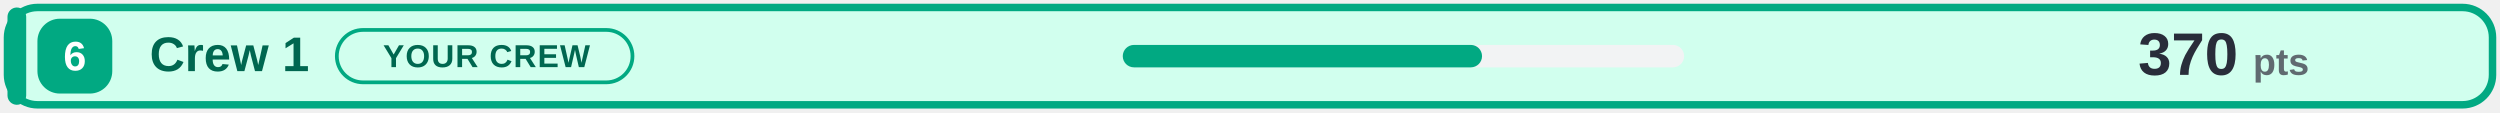
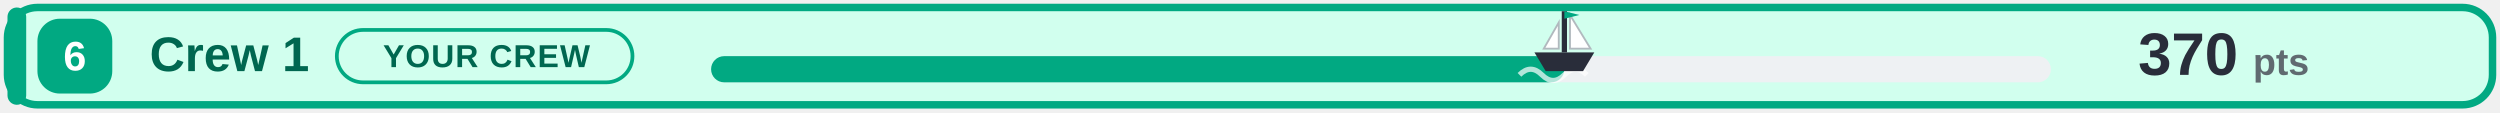
<svg xmlns="http://www.w3.org/2000/svg" viewBox="0 0 668 30" width="668" height="30">
  <defs>
    <filter id="blur" x="-20%" y="-20%" width="140%" height="140%">
      <feGaussianBlur stdDeviation="5" />
    </filter>
  </defs>
-   <style>.fu{animation:fu .55s cubic-bezier(.2,.7,.2,1) both}.fo{animation:fo .5s ease-out both}.pp{animation:pp .5s cubic-bezier(.2,.7,.2,1) both;transform-box:fill-box;transform-origin:center}.gx{animation:gx .65s cubic-bezier(.2,.7,.2,1) both;transform-box:fill-box;transform-origin:left center}.rw{animation:rw .5s cubic-bezier(.2,.7,.2,1) both}.ring{transform-box:fill-box;transform-origin:center;animation:ring 2.8s ease-out infinite}.brz{animation:brz 2.6s ease-in-out infinite}@keyframes fu{from{opacity:0;transform:translateY(12px)}to{opacity:1;transform:none}}@keyframes fo{from{opacity:0}to{opacity:1}}@keyframes pp{from{opacity:0;transform:scale(.5)}to{opacity:1;transform:scale(1)}}@keyframes gx{from{transform:scaleX(0)}to{transform:scaleX(1)}}@keyframes rw{from{opacity:0;transform:translateX(-18px)}to{opacity:1;transform:none}}@keyframes ring{0%{opacity:.45;transform:scale(.75)}70%{opacity:0;transform:scale(2)}100%{opacity:0;transform:scale(2)}}@keyframes brz{0%,100%{opacity:.9}50%{opacity:.45}}@media(prefers-reduced-motion:reduce){.fu,.fo,.pp,.gx,.rw,.ring,.brz,.scrl{animation:none}}</style>
+   <style>.fu{animation:fu .55s cubic-bezier(.2,.7,.2,1) both}.fo{animation:fo .5s ease-out both}.pp{animation:pp .5s cubic-bezier(.2,.7,.2,1) both;transform-box:fill-box;transform-origin:center}.gx{animation:gx .65s cubic-bezier(.2,.7,.2,1) both;transform-box:fill-box;transform-origin:left center}.rw{animation:rw .5s cubic-bezier(.2,.7,.2,1) both}.ring{transform-box:fill-box;transform-origin:center;animation:ring 2.8s ease-out infinite}.brz{animation:brz 2.6s ease-in-out infinite}.bob{transform-box:fill-box;transform-origin:center;animation:bob 2.4s ease-in-out infinite}@keyframes fu{from{opacity:0;transform:translateY(12px)}to{opacity:1;transform:none}}@keyframes fo{from{opacity:0}to{opacity:1}}@keyframes pp{from{opacity:0;transform:scale(.5)}to{opacity:1;transform:scale(1)}}@keyframes gx{from{transform:scaleX(0)}to{transform:scaleX(1)}}@keyframes rw{from{opacity:0;transform:translateX(-18px)}to{opacity:1;transform:none}}@keyframes ring{0%{opacity:.45;transform:scale(.75)}70%{opacity:0;transform:scale(2)}100%{opacity:0;transform:scale(2)}}@keyframes brz{0%,100%{opacity:.9}50%{opacity:.45}}@keyframes bob{0%,100%{transform:translateY(0) rotate(-4deg)}50%{transform:translateY(-2px) rotate(4deg)}}@media(prefers-reduced-motion:reduce){.fu,.fo,.pp,.gx,.rw,.ring,.brz,.scrl,.bob{animation:none}}</style>
  <g class="rw" style="animation-delay:0.16s">
    <rect x="2" y="2" width="664" height="26" rx="8" fill="#d1ffee" stroke="#01a982" stroke-width="2" />
    <rect x="2" y="2" width="5" height="26" rx="2.5" fill="#01a982" />
    <rect x="10" y="5" width="20" height="20" rx="6" fill="#01a982" />
    <text x="20" y="15" font-family="Liberation Sans, Arial, Helvetica, sans-serif" font-size="11" font-weight="700" fill="#ffffff" text-anchor="middle" dominant-baseline="central">6</text>
    <text x="40" y="19" font-family="Liberation Sans, Arial, Helvetica, sans-serif" font-size="13" font-weight="700" fill="#006750">Crew 1</text>
    <rect x="90" y="8" width="79" height="14" rx="7" fill="#d1ffee" stroke="#01a982" />
    <text x="130" y="15" font-family="Liberation Sans, Arial, Helvetica, sans-serif" font-size="8.5" font-weight="700" letter-spacing=".3" fill="#006750" text-anchor="middle" dominant-baseline="central">YOUR CREW</text>
-     <rect x="300" y="12" width="150" height="6" rx="3" fill="#f2f3f4" />
-     <rect x="300" y="12" width="96" height="6" rx="3" fill="#01a982" class="gx" style="animation-delay:0.41s" />
+     <rect x="190" y="15" width="358" height="7" rx="3.5" fill="#eef1f3" />
+     <rect x="190" y="15" width="228" height="7" rx="3.5" fill="#01a982" class="gx" style="animation-delay:0.41s" />
+     <g class="fo" style="animation-delay:0.66s" transform="translate(418,15)">
+       <path d="M-12,5 q3,-3 6,0 t6,0 t6,0" fill="none" stroke="#ffffff" stroke-width="1.4" opacity=".7" />
+       <g class="bob">
+         <path d="M-8,-1 L8,-1 L5,4 L-5,4 Z" fill="#292d3a" />
+         <line x1="0" y1="-1" x2="0" y2="-12" stroke="#292d3a" stroke-width="1.4" />
+         <path d="M1.5,-11 L7,-2 L1.5,-2 Z" fill="#ffffff" stroke="#b1b9be" stroke-width=".5" />
+         <path d="M-1.5,-9 L-5.5,-2 L-1.5,-2 Z" fill="#ffffff" stroke="#b1b9be" stroke-width=".5" />
+         <path d="M0,-12 L4,-11 L0,-10 Z" fill="#01a982" />
+       </g>
+     </g>
    <text x="598" y="20" font-family="Liberation Sans, Arial, Helvetica, sans-serif" font-size="16" font-weight="700" fill="#292d3a" text-anchor="end">370</text>
    <text x="602" y="20" font-family="Liberation Sans, Arial, Helvetica, sans-serif" font-size="10" font-weight="600" fill="#606a70">pts</text>
  </g>
</svg>
